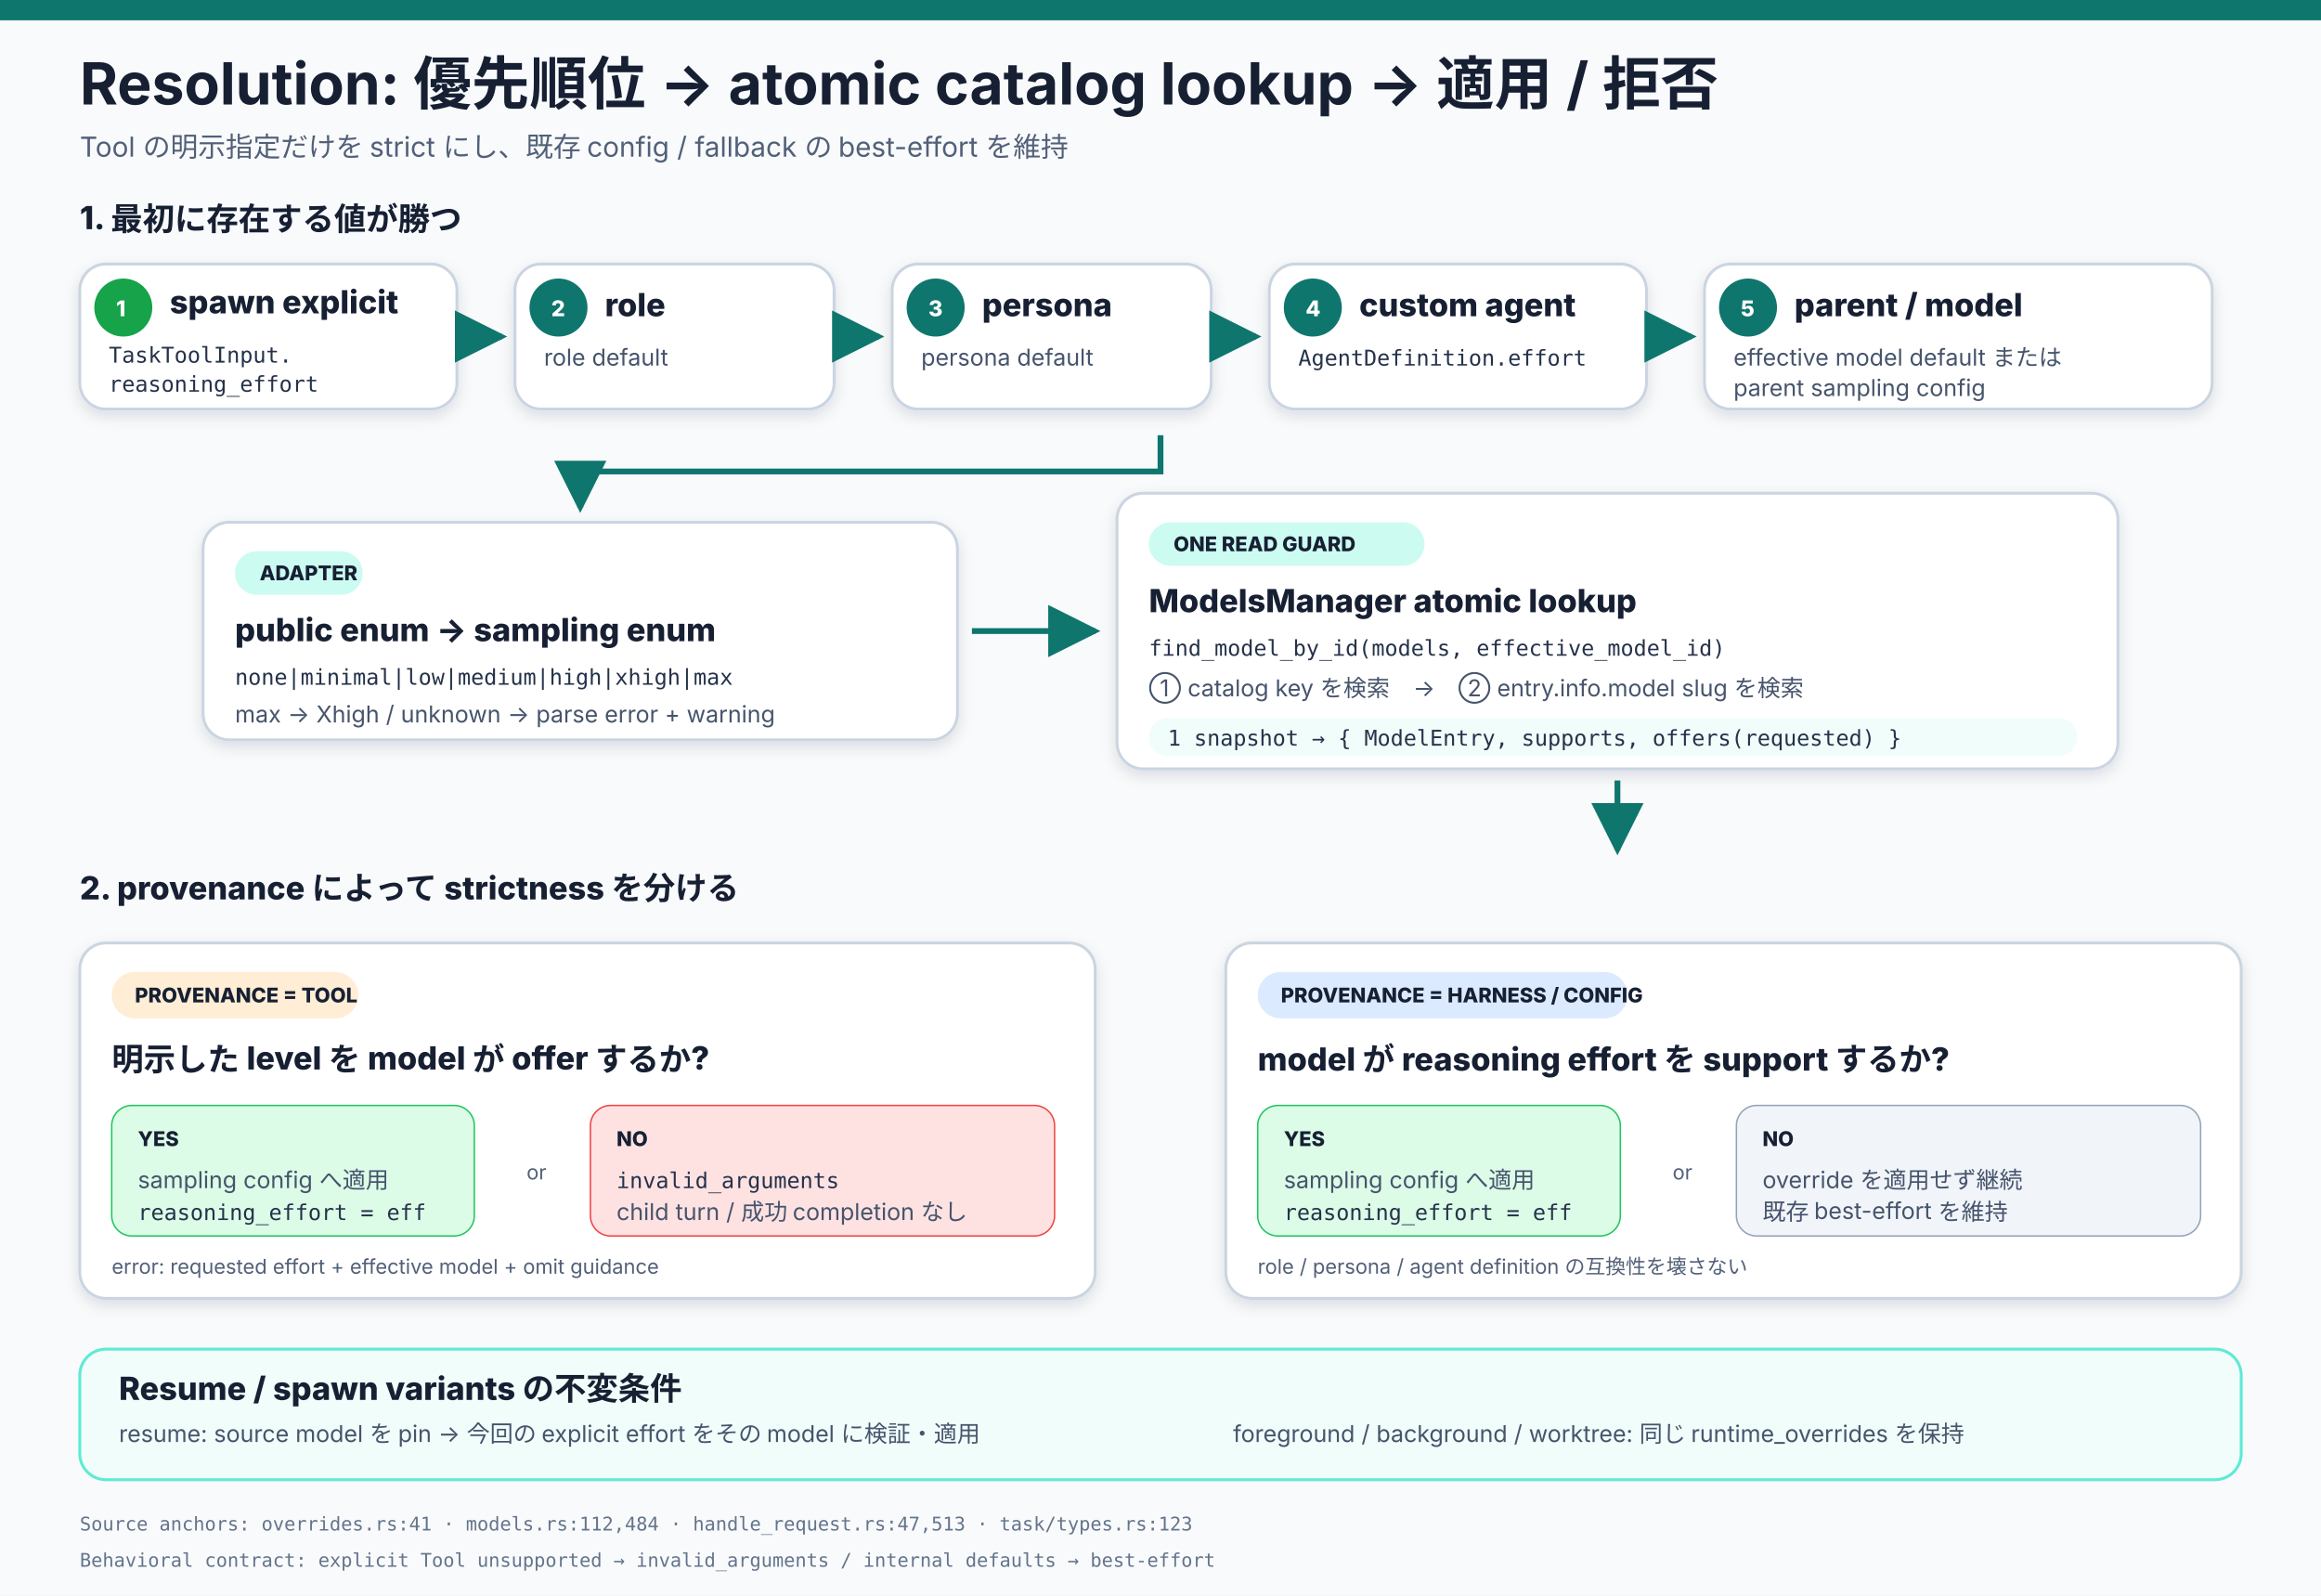
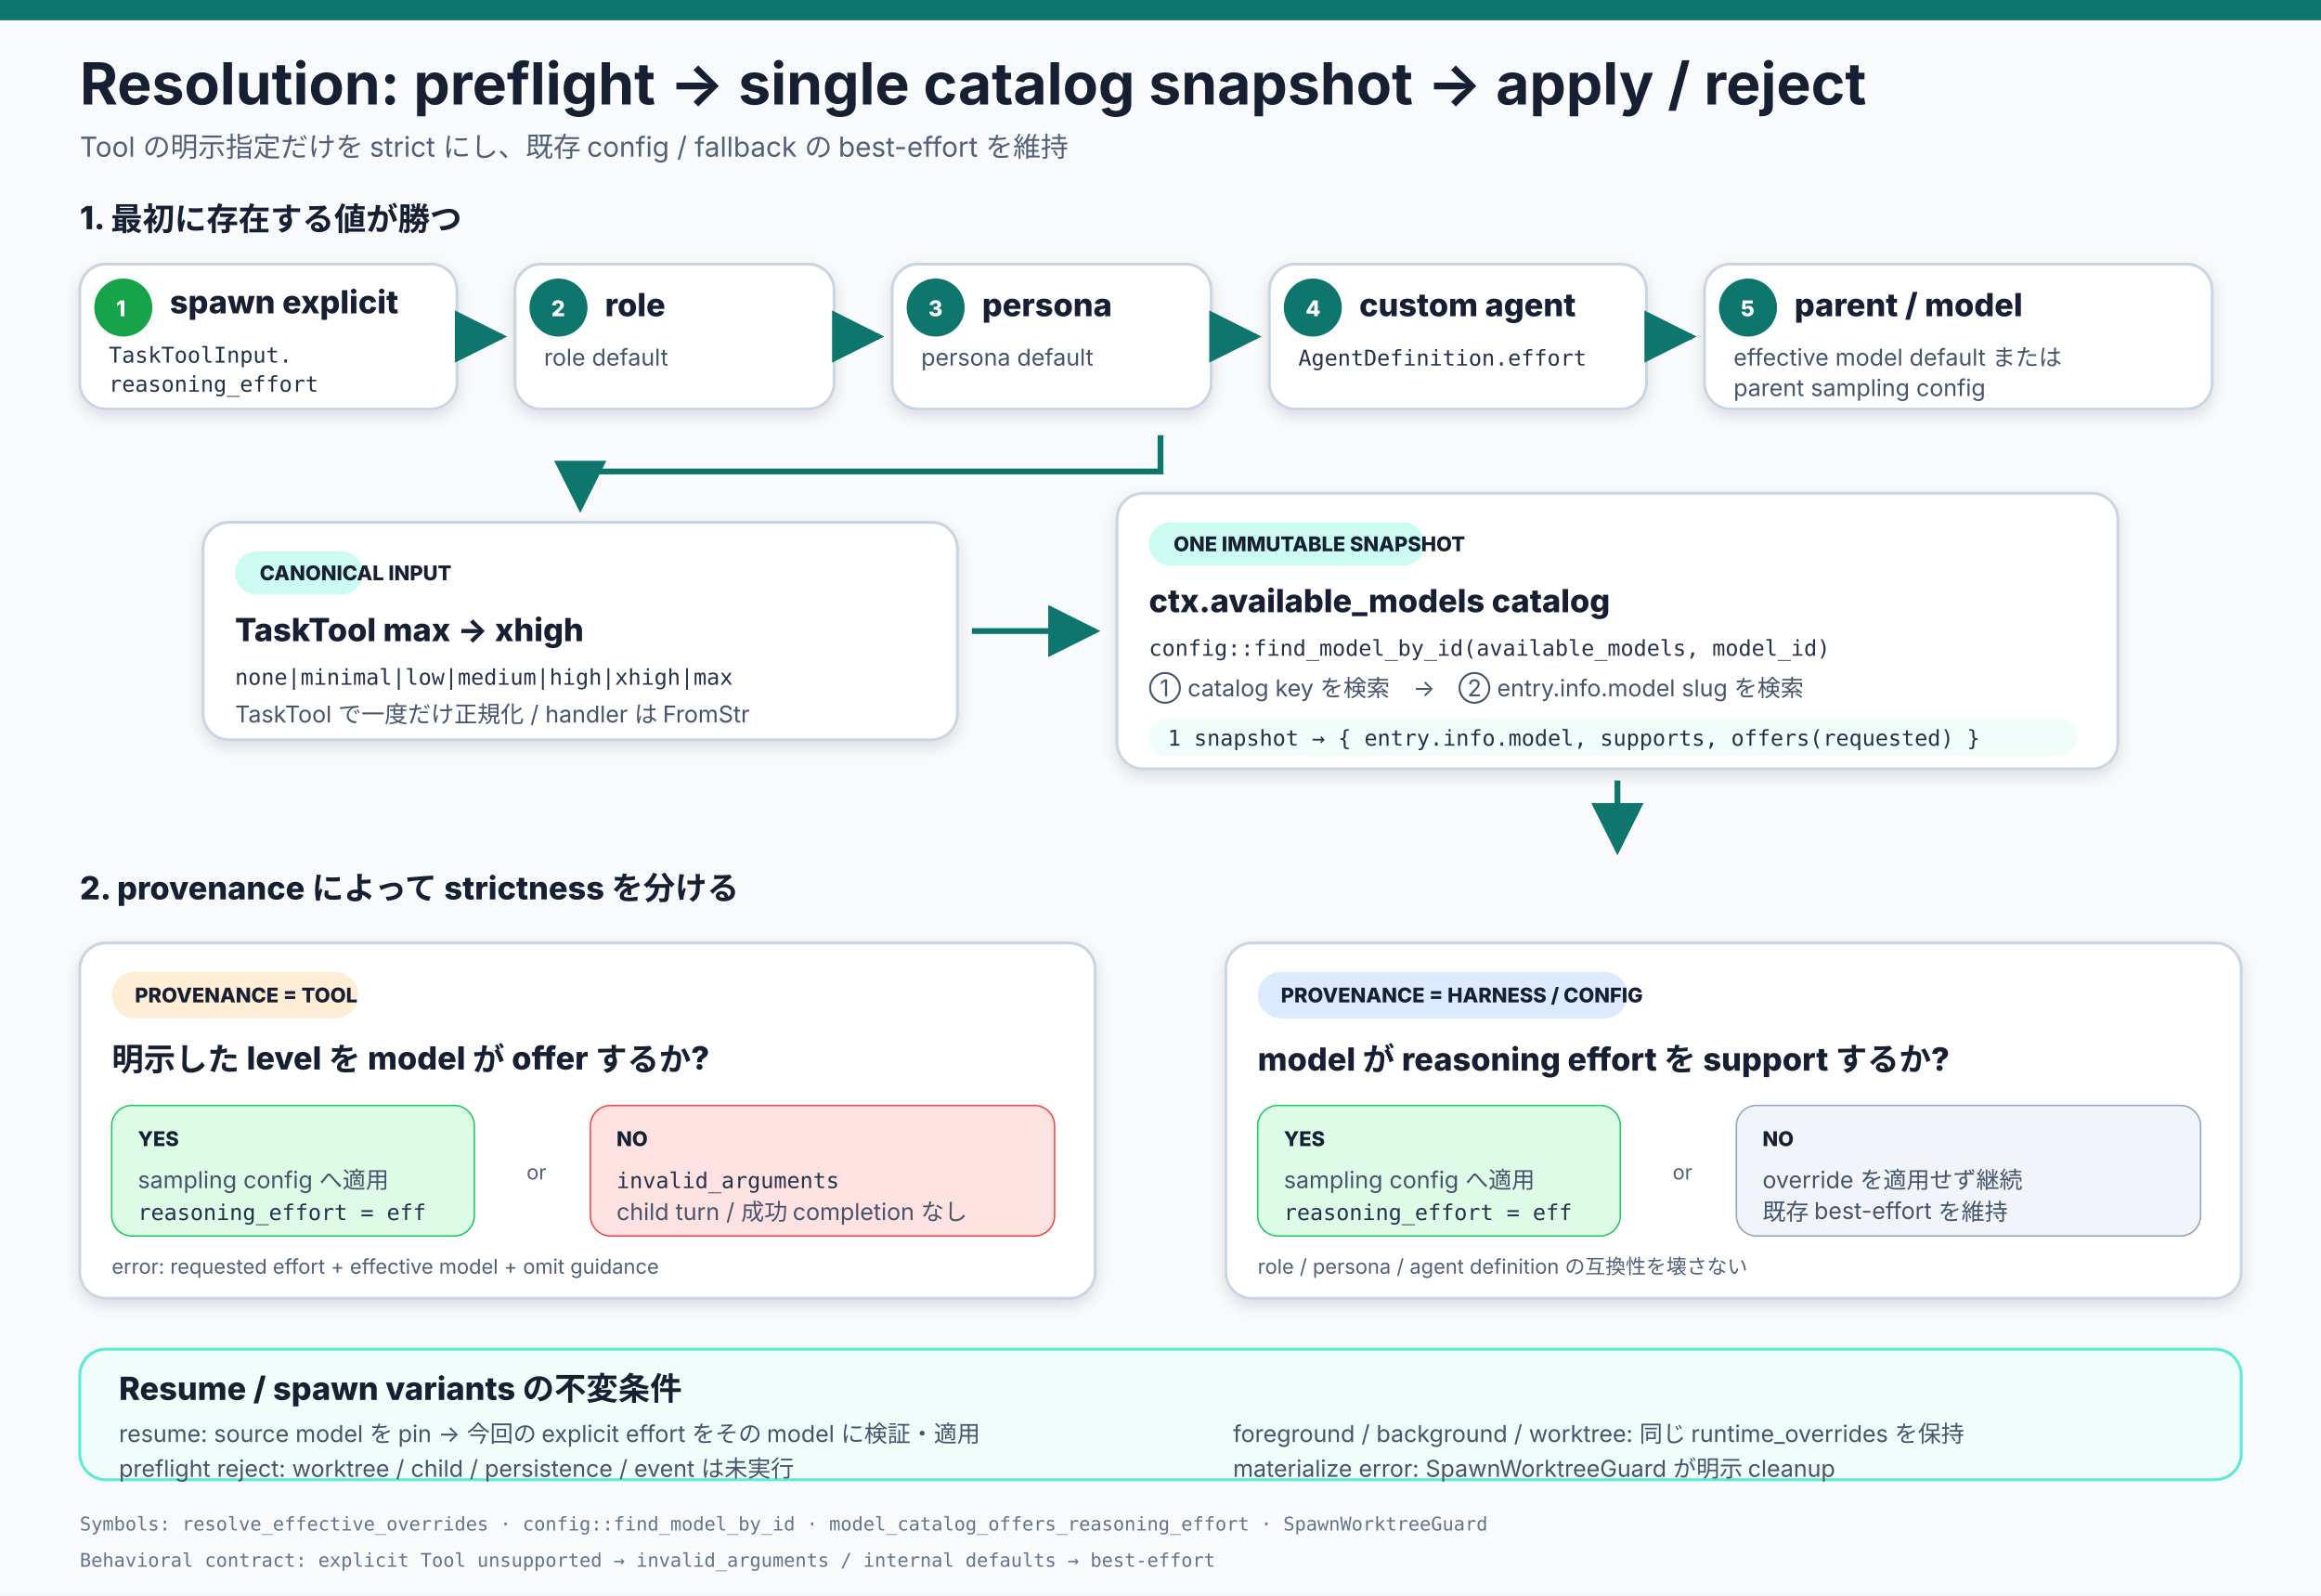
<svg xmlns="http://www.w3.org/2000/svg" viewBox="0 0 1600 1100" role="img" aria-labelledby="title desc">
  <defs>
    <marker id="arrow" viewBox="0 0 10 10" refX="9" refY="5" markerWidth="9" markerHeight="9" orient="auto-start-reverse">
      <path d="M 0 0 L 10 5 L 0 10 z" fill="#0f766e" />
    </marker>
    <marker id="arrow-red" viewBox="0 0 10 10" refX="9" refY="5" markerWidth="9" markerHeight="9" orient="auto">
      <path d="M 0 0 L 10 5 L 0 10 z" fill="#dc2626" />
    </marker>
    <filter id="shadow" x="-10%" y="-10%" width="120%" height="130%">
      <feDropShadow dx="0" dy="4" stdDeviation="5" flood-color="#0f172a" flood-opacity="0.12" />
    </filter>
    <style>
      text { font-family: Inter, "Hiragino Sans", "Yu Gothic", sans-serif; fill: #172033; }
      .title { font-size: 40px; font-weight: 750; }
      .subtitle { font-size: 19px; fill: #526078; }
      .section { font-size: 22px; font-weight: 780; }
      .body { font-size: 16px; fill: #46546c; }
      .small { font-size: 14px; fill: #526078; }
      .code { font-family: "SFMono-Regular", Consolas, monospace; font-size: 15px; fill: #25324a; }
      .rank { font-size: 15px; font-weight: 800; fill: #ffffff; }
      .badge { font-size: 14px; font-weight: 800; }
      .anchor { font-family: "SFMono-Regular", Consolas, monospace; font-size: 13px; fill: #64748b; }
      .card { fill: #ffffff; stroke: #cbd5e1; stroke-width: 2; rx: 18; filter: url(#shadow); }
      .flow { stroke: #0f766e; stroke-width: 4; fill: none; marker-end: url(#arrow); }
      .reject { stroke: #dc2626; stroke-width: 4; fill: none; marker-end: url(#arrow-red); }
    </style>
  </defs>
  <rect width="1600" height="1100" fill="#f8fafc" />
  <rect width="1600" height="14" fill="#0f766e" />
-   <text class="title" x="55" y="72">Resolution: 優先順位 → atomic catalog lookup → 適用 / 拒否</text>
+   <text class="title" x="55" y="72">Resolution: preflight → single catalog snapshot → apply / reject</text>
  <text class="subtitle" x="55" y="108">Tool の明示指定だけを strict にし、既存 config / fallback の best-effort を維持</text>
  <text class="section" x="55" y="158">1. 最初に存在する値が勝つ</text>
  <g transform="translate(55 182)">
    <g>
      <rect class="card" width="260" height="100" fill="#dcfce7" stroke="#22c55e" />
      <circle cx="30" cy="30" r="20" fill="#16a34a" />
      <text class="rank" x="25" y="36">1</text>
      <text class="section" x="62" y="34" font-size="18">spawn explicit</text>
      <text class="code" x="20" y="68">TaskToolInput.</text>
      <text class="code" x="20" y="88">reasoning_effort</text>
    </g>
    <path class="flow" d="M 266 50 L 291 50" />
    <g transform="translate(300 0)">
      <rect class="card" width="220" height="100" />
      <circle cx="30" cy="30" r="20" fill="#0f766e" />
      <text class="rank" x="25" y="36">2</text>
      <text class="section" x="62" y="36" font-size="18">role</text>
      <text class="body" x="20" y="70">role default</text>
    </g>
    <path class="flow" d="M 526 50 L 551 50" />
    <g transform="translate(560 0)">
      <rect class="card" width="220" height="100" />
      <circle cx="30" cy="30" r="20" fill="#0f766e" />
      <text class="rank" x="25" y="36">3</text>
      <text class="section" x="62" y="36" font-size="18">persona</text>
      <text class="body" x="20" y="70">persona default</text>
    </g>
    <path class="flow" d="M 786 50 L 811 50" />
    <g transform="translate(820 0)">
      <rect class="card" width="260" height="100" />
      <circle cx="30" cy="30" r="20" fill="#0f766e" />
      <text class="rank" x="25" y="36">4</text>
      <text class="section" x="62" y="36" font-size="18">custom agent</text>
      <text class="code" x="20" y="70">AgentDefinition.effort</text>
    </g>
    <path class="flow" d="M 1086 50 L 1111 50" />
    <g transform="translate(1120 0)">
      <rect class="card" width="350" height="100" />
      <circle cx="30" cy="30" r="20" fill="#0f766e" />
      <text class="rank" x="25" y="36">5</text>
      <text class="section" x="62" y="36" font-size="18">parent / model</text>
      <text class="body" x="20" y="70">effective model default または</text>
      <text class="body" x="20" y="91">parent sampling config</text>
    </g>
  </g>
  <path class="flow" d="M 800 300 L 800 325 L 400 325 L 400 350" />
  <g transform="translate(140 360)">
    <rect class="card" width="520" height="150" fill="#ecfeff" stroke="#14b8a6" />
    <rect x="22" y="20" width="88" height="30" rx="15" fill="#ccfbf1" />
-     <text class="badge" x="39" y="40" fill="#0f766e">ADAPTER</text>
-     <text class="section" x="22" y="82">public enum → sampling enum</text>
+     <text class="badge" x="39" y="40" fill="#0f766e">CANONICAL INPUT</text>
+     <text class="section" x="22" y="82">TaskTool max → xhigh</text>
    <text class="code" x="22" y="112">none|minimal|low|medium|high|xhigh|max</text>
-     <text class="body" x="22" y="138">max → Xhigh / unknown → parse error + warning</text>
+     <text class="body" x="22" y="138">TaskTool で一度だけ正規化 / handler は FromStr</text>
  </g>
  <path class="flow" d="M 670 435 L 755 435" />
  <g transform="translate(770 340)">
    <rect class="card" width="690" height="190" fill="#ffffff" stroke="#14b8a6" />
    <rect x="22" y="20" width="190" height="30" rx="15" fill="#ccfbf1" />
-     <text class="badge" x="39" y="40" fill="#0f766e">ONE READ GUARD</text>
-     <text class="section" x="22" y="82">ModelsManager atomic lookup</text>
-     <text class="code" x="22" y="112">find_model_by_id(models, effective_model_id)</text>
+     <text class="badge" x="39" y="40" fill="#0f766e">ONE IMMUTABLE SNAPSHOT</text>
+     <text class="section" x="22" y="82">ctx.available_models catalog</text>
+     <text class="code" x="22" y="112">config::find_model_by_id(available_models, model_id)</text>
    <text class="body" x="22" y="140">① catalog key を検索　→　② entry.info.model slug を検索</text>
    <rect x="22" y="155" width="640" height="26" rx="13" fill="#f0fdfa" />
-     <text class="code" x="35" y="174">1 snapshot → { ModelEntry, supports, offers(requested) }</text>
+     <text class="code" x="35" y="174">1 snapshot → { entry.info.model, supports, offers(requested) }</text>
  </g>
  <path class="flow" d="M 1115 538 L 1115 586" />
  <text class="section" x="55" y="620">2. provenance によって strictness を分ける</text>
  <g transform="translate(55 650)">
    <rect class="card" width="700" height="245" fill="#fff7ed" stroke="#f97316" />
    <rect x="22" y="20" width="170" height="32" rx="16" fill="#ffedd5" />
    <text class="badge" x="38" y="41" fill="#c2410c">PROVENANCE = TOOL</text>
    <text class="section" x="22" y="88">明示した level を model が offer するか?</text>
    <g transform="translate(22 112)">
      <rect width="250" height="90" rx="14" fill="#dcfce7" stroke="#22c55e" />
      <text class="badge" x="18" y="28" fill="#15803d">YES</text>
      <text class="body" x="18" y="57">sampling config へ適用</text>
      <text class="code" x="18" y="79">reasoning_effort = eff</text>
      <text class="small" x="286" y="51">or</text>
      <rect x="330" width="320" height="90" rx="14" fill="#fee2e2" stroke="#ef4444" />
      <text class="badge" x="348" y="28" fill="#b91c1c">NO</text>
      <text class="code" x="348" y="57">invalid_arguments</text>
      <text class="body" x="348" y="79">child turn / 成功 completion なし</text>
    </g>
    <text class="small" x="22" y="228">error: requested effort + effective model + omit guidance</text>
  </g>
  <g transform="translate(845 650)">
    <rect class="card" width="700" height="245" fill="#eff6ff" stroke="#3b82f6" />
    <rect x="22" y="20" width="255" height="32" rx="16" fill="#dbeafe" />
    <text class="badge" x="38" y="41" fill="#1d4ed8">PROVENANCE = HARNESS / CONFIG</text>
    <text class="section" x="22" y="88">model が reasoning effort を support するか?</text>
    <g transform="translate(22 112)">
      <rect width="250" height="90" rx="14" fill="#dcfce7" stroke="#22c55e" />
      <text class="badge" x="18" y="28" fill="#15803d">YES</text>
      <text class="body" x="18" y="57">sampling config へ適用</text>
      <text class="code" x="18" y="79">reasoning_effort = eff</text>
      <text class="small" x="286" y="51">or</text>
      <rect x="330" width="320" height="90" rx="14" fill="#f1f5f9" stroke="#94a3b8" />
      <text class="badge" x="348" y="28" fill="#475569">NO</text>
      <text class="body" x="348" y="57">override を適用せず継続</text>
      <text class="body" x="348" y="79">既存 best-effort を維持</text>
    </g>
    <text class="small" x="22" y="228">role / persona / agent definition の互換性を壊さない</text>
  </g>
  <rect x="55" y="930" width="1490" height="90" rx="18" fill="#f0fdfa" stroke="#5eead4" stroke-width="2" />
  <text class="section" x="82" y="965">Resume / spawn variants の不変条件</text>
  <text class="body" x="82" y="994">resume: source model を pin → 今回の explicit effort をその model に検証・適用</text>
  <text class="body" x="850" y="994">foreground / background / worktree: 同じ runtime_overrides を保持</text>
-   <text class="anchor" x="55" y="1055">Source anchors: overrides.rs:41 · models.rs:112,484 · handle_request.rs:47,513 · task/types.rs:123</text>
+   <text class="body" x="82" y="1018">preflight reject: worktree / child / persistence / event は未実行</text>
+   <text class="body" x="850" y="1018">materialize error: SpawnWorktreeGuard が明示 cleanup</text>
+   <text class="anchor" x="55" y="1055">Symbols: resolve_effective_overrides · config::find_model_by_id · model_catalog_offers_reasoning_effort · SpawnWorktreeGuard</text>
  <text class="anchor" x="55" y="1080">Behavioral contract: explicit Tool unsupported → invalid_arguments / internal defaults → best-effort</text>
</svg>
